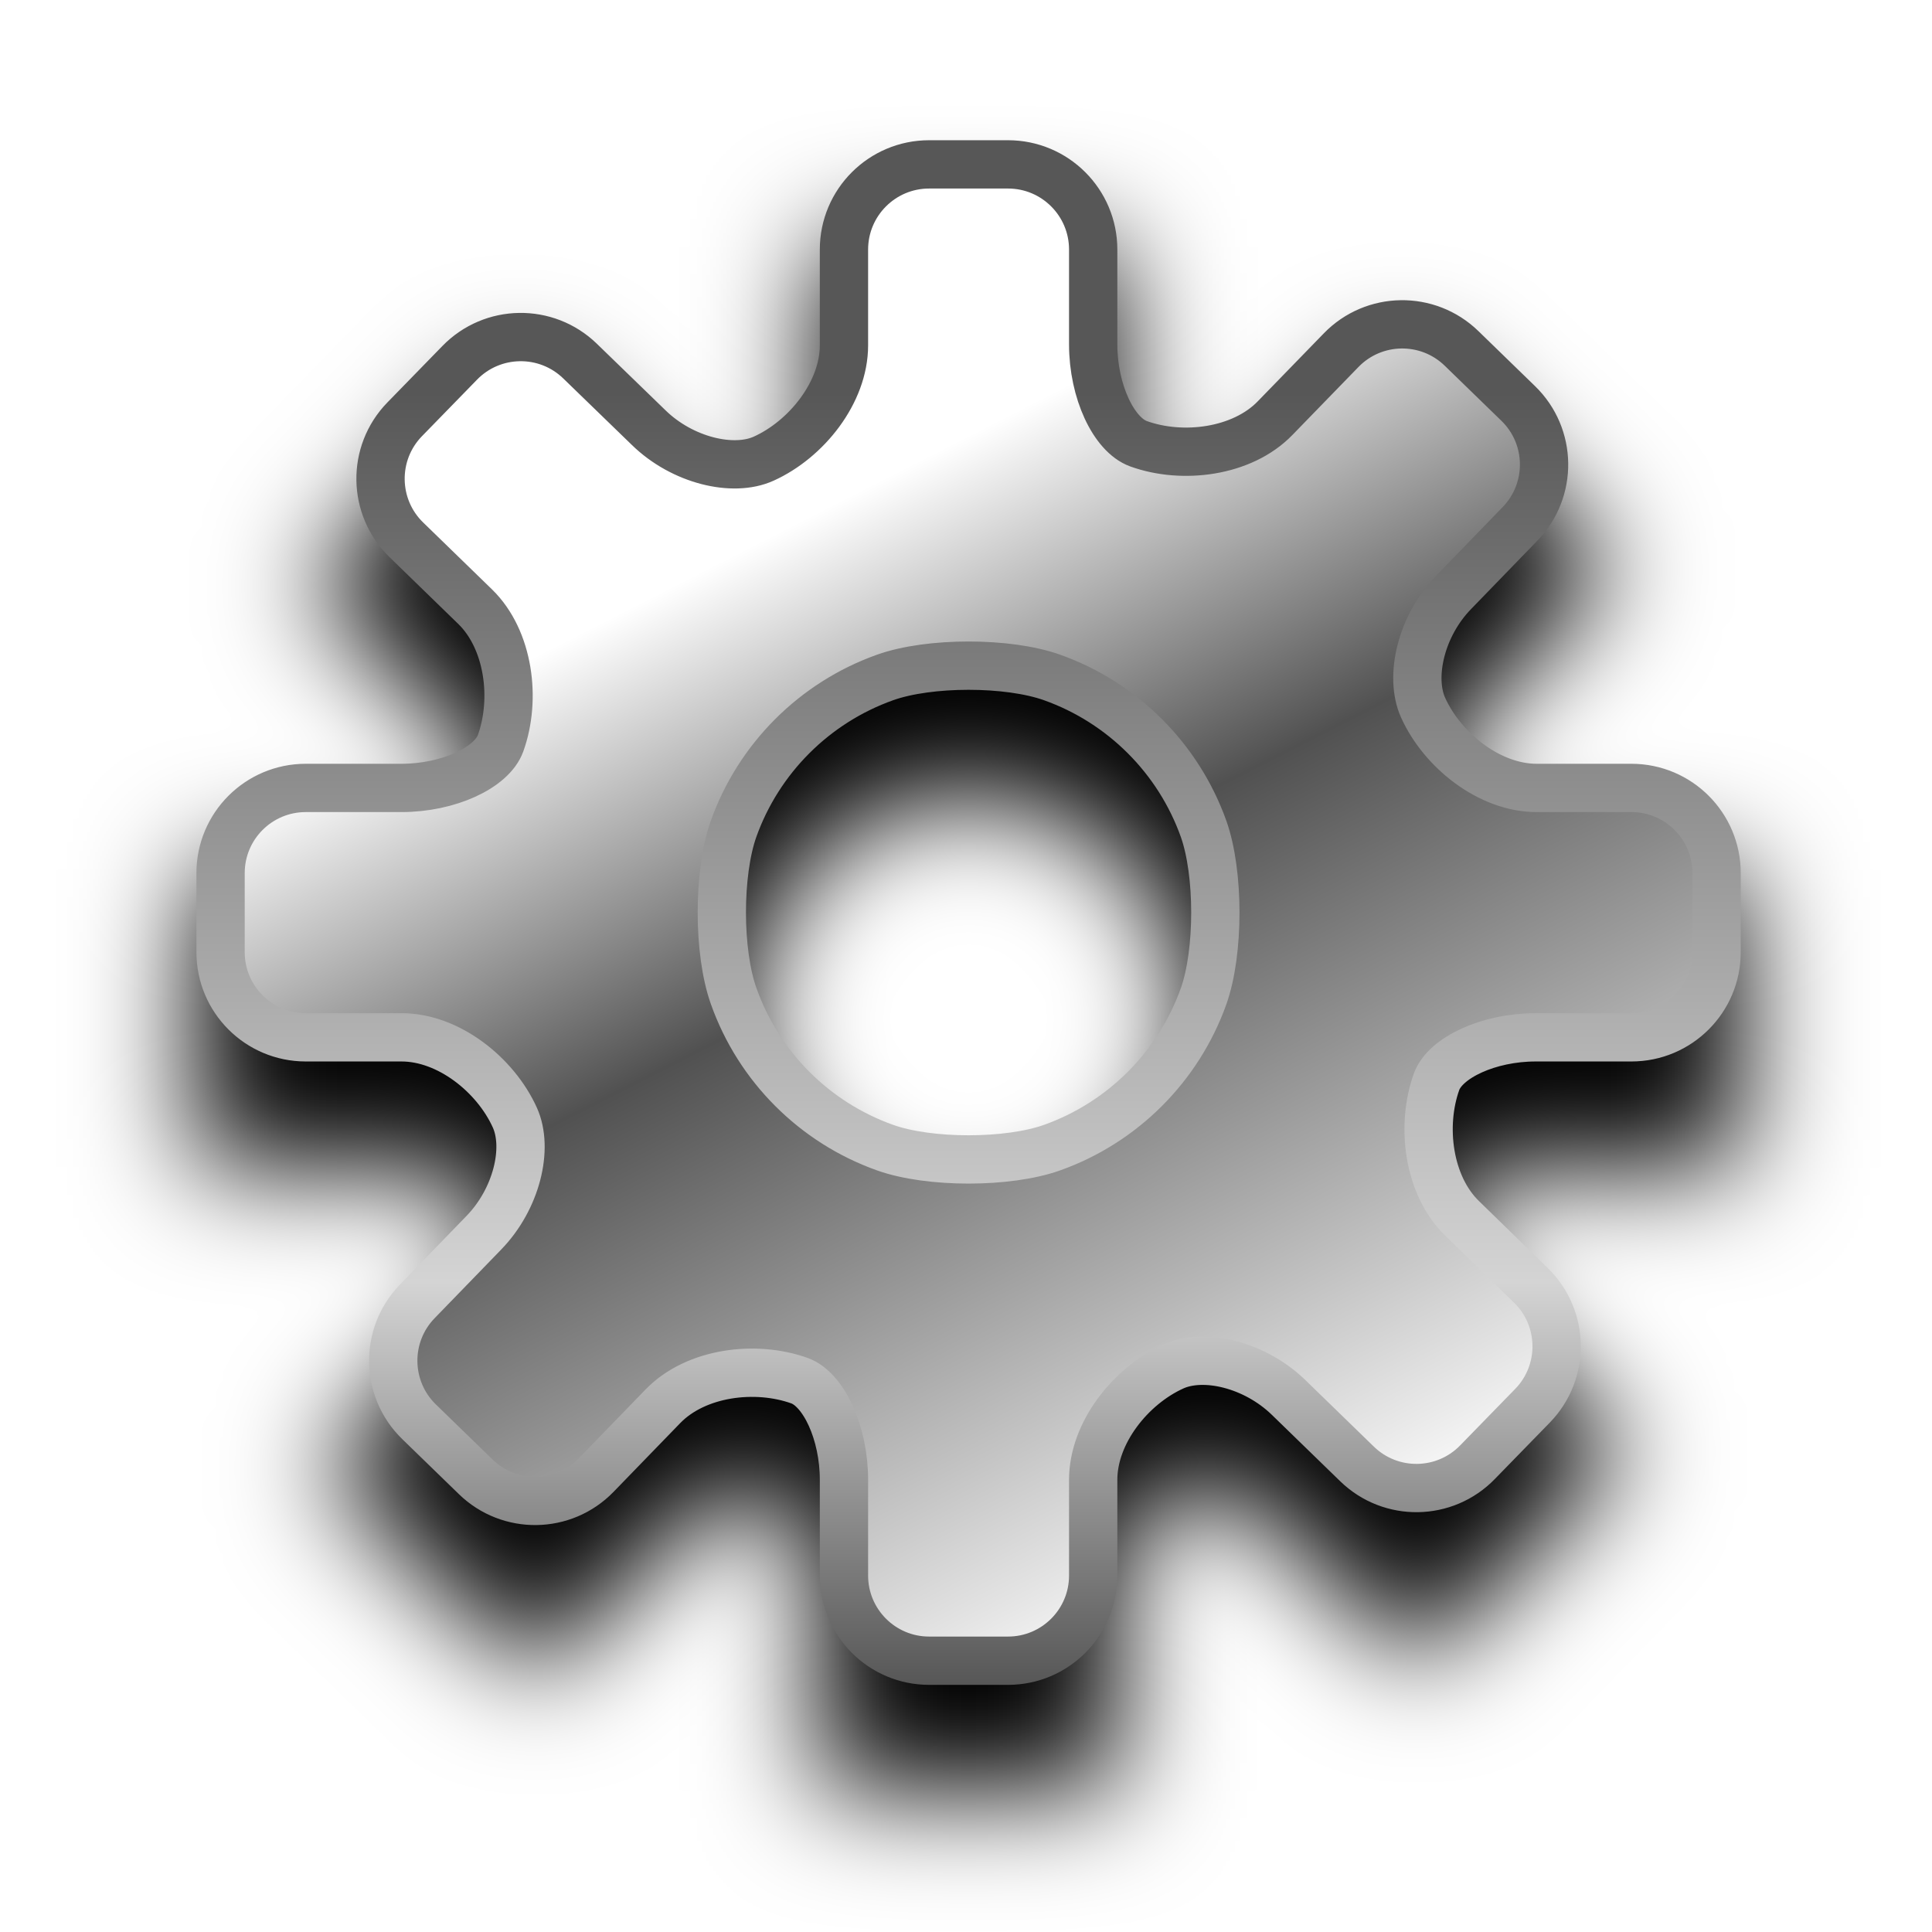
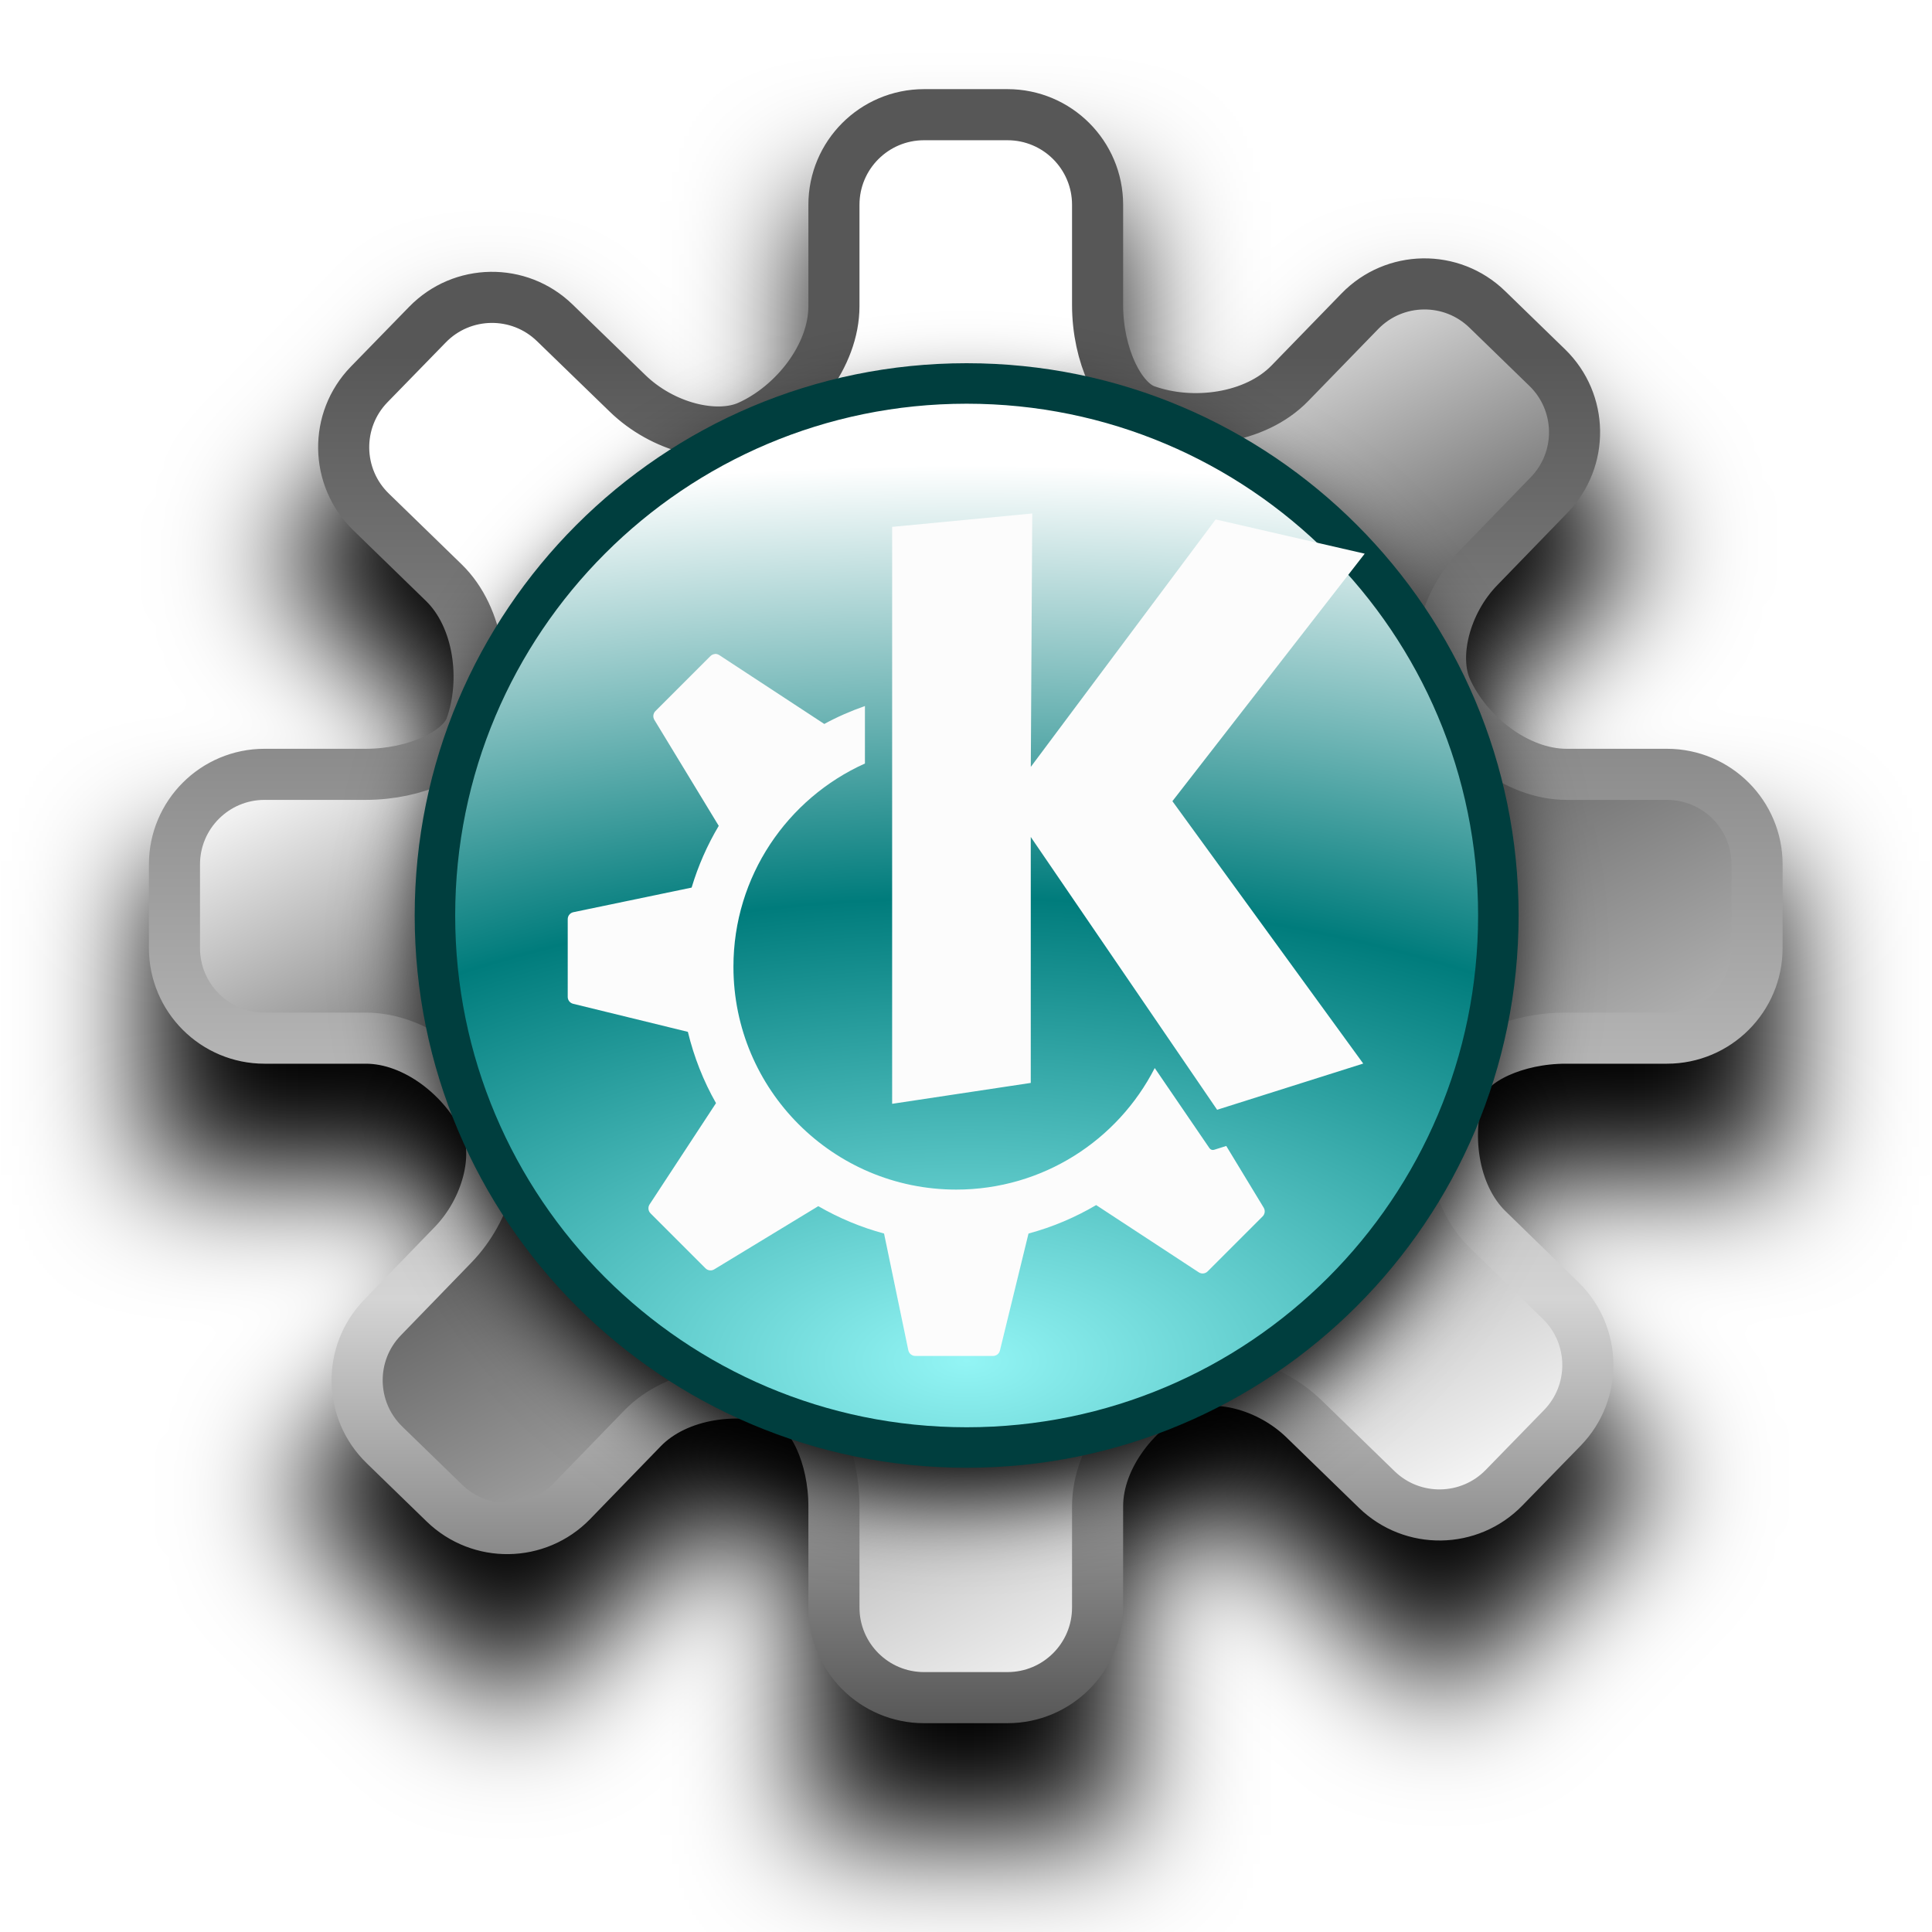
- <svg xmlns="http://www.w3.org/2000/svg" xmlns:xlink="http://www.w3.org/1999/xlink" width="12mm" height="12mm" viewBox="0 0 12 12" version="1.1" id="svg1">
-   <defs id="defs1">
+ <svg xmlns="http://www.w3.org/2000/svg" xmlns:xlink="http://www.w3.org/1999/xlink" viewBox="0 0 48 48" version="1.1" id="svg2" xml:space="preserve">
+   <defs id="defs2">
+     <linearGradient id="linearGradient6">
+       <stop style="stop-color:#93f5f5;stop-opacity:1;" offset="0" id="stop1" />
+       <stop style="stop-color:#007c7c;stop-opacity:1;" offset="0.5" id="stop4" />
+       <stop style="stop-color:#ffffff;stop-opacity:1;" offset="0.967" id="stop6" />
+     </linearGradient>
+     <linearGradient id="linearGradient2">
+       <stop style="stop-color:#93cdf5;stop-opacity:1;" offset="0" id="stop2" />
+       <stop style="stop-color:#0052a8;stop-opacity:1;" offset="0.5" id="stop5" />
+       <stop style="stop-color:#ffffff;stop-opacity:1;" offset="0.967" id="stop3" />
+     </linearGradient>
+     <radialGradient xlink:href="#linearGradient2" id="radialGradient4-3" cx="24" cy="48" fx="24" fy="48" r="24" gradientUnits="userSpaceOnUse" gradientTransform="matrix(3.488712,0,0,1.569557,-59.72909,-33.53783)" />
+     <radialGradient xlink:href="#linearGradient6" id="radialGradient3" gradientUnits="userSpaceOnUse" gradientTransform="matrix(1.921464,7.2696101e-4,-3.6292833e-4,0.9592713,-22.09062,-13.51336)" cx="24" cy="49.322" fx="24" fy="49.322" r="24" />
+     <filter style="color-interpolation-filters:sRGB" id="filter3" x="-0.105" y="-0.105" width="1.21" height="1.21">
+       <feGaussianBlur stdDeviation="1.704" id="feGaussianBlur3" />
+     </filter>
    <linearGradient id="linearGradient1">
-       <stop style="stop-color:#575757;stop-opacity:1;" offset="0.163" id="stop1" />
-       <stop style="stop-color:#d4d4d4;stop-opacity:1;" offset="0.74" id="stop3" />
-       <stop style="stop-color:#575757;stop-opacity:1;" offset="1" id="stop2" />
+       <stop style="stop-color:#575757;stop-opacity:1;" offset="0.163" id="stop1-3" />
+       <stop style="stop-color:#d4d4d4;stop-opacity:1;" offset="0.74" id="stop3-6" />
+       <stop style="stop-color:#575757;stop-opacity:1;" offset="1" id="stop2-7" />
    </linearGradient>
-     <linearGradient id="linearGradient6">
+     <linearGradient id="linearGradient6-5">
      <stop style="stop-color:#ffffff;stop-opacity:1;" offset="0.216" id="stop13" />
      <stop style="stop-color:#515151;stop-opacity:1;" offset="0.5" id="stop15" />
      <stop style="stop-color:#ffffff;stop-opacity:1;" offset="1" id="stop14" />
    </linearGradient>
-     <linearGradient xlink:href="#linearGradient6" id="linearGradient15" x1="15.276" y1="0.654" x2="20.724" y2="11.346" gradientUnits="userSpaceOnUse" gradientTransform="matrix(0.7743463,0,0,0.7745569,-7.922125,1.020731)" />
+     <linearGradient xlink:href="#linearGradient6-5" id="linearGradient15" x1="15.276" y1="0.654" x2="20.724" y2="11.346" gradientUnits="userSpaceOnUse" gradientTransform="matrix(0.7743463,0,0,0.7745569,-7.922125,1.020731)" />
    <filter style="color-interpolation-filters:sRGB" id="filter12" x="-0.11" y="-0.11" width="1.22" height="1.22">
      <feGaussianBlur stdDeviation="0.228" id="feGaussianBlur12" />
    </filter>
-     <linearGradient xlink:href="#linearGradient1" id="linearGradient2" x1="6.016" y1="0.872" x2="6.016" y2="10.464" gradientUnits="userSpaceOnUse" />
+     <linearGradient xlink:href="#linearGradient1" id="linearGradient2-3" x1="6.016" y1="0.872" x2="6.016" y2="10.464" gradientUnits="userSpaceOnUse" />
  </defs>
-   <g id="layer1">
+   <g id="layer1" transform="matrix(4.231516,0,0,4.231516,-1.462725,-1.470878)">
    <path id="rect4" style="opacity:1;mix-blend-mode:normal;fill:#000000;fill-opacity:1;stroke:#000000;stroke-width:0.187;stroke-dasharray:none;stroke-opacity:1;filter:url(#filter12)" d="m 8.549,6.497 v 1.032 a 1.935,1.935 0 0 0 -0.521,0.219 l -0.74,-0.719 -0.674,0.694 0.741,0.72 a 1.935,1.935 0 0 0 -0.193,0.472 h -1.032 v 0.967 h 1.033 a 1.935,1.935 0 0 0 0.219,0.521 l -0.719,0.74 0.694,0.674 0.72,-0.741 a 1.935,1.935 0 0 0 0.471,0.192 v 1.032 h 0.967 V 11.27 a 1.935,1.935 0 0 0 0.521,-0.219 l 0.74,0.719 0.674,-0.694 -0.741,-0.72 a 1.935,1.935 0 0 0 0.192,-0.472 h 1.033 V 8.916 H 10.906 A 1.935,1.935 0 0 0 10.685,8.393 L 11.402,7.655 10.708,6.981 9.991,7.719 A 1.935,1.935 0 0 0 9.516,7.526 V 6.497 Z m 0.484,1.935 a 0.967,0.967 0 0 1 0.967,0.968 0.967,0.967 0 0 1 -0.967,0.967 0.967,0.967 0 0 1 -0.967,-0.967 0.967,0.967 0 0 1 0.967,-0.968 z" transform="matrix(1.600732,0,0,1.601168,-8.442668,-8.72371)" />
-     <path id="path12" style="opacity:1;fill:url(#linearGradient15);fill-opacity:1;stroke:url(#linearGradient2);stroke-width:0.3;stroke-dasharray:none;stroke-opacity:1" d="m 5.242,1.55 v 0.595 c 0,0.292 -0.233,0.584 -0.499,0.704 C 4.553,2.935 4.238,2.86 4.029,2.656 L 3.603,2.243 A 0.529,0.529 179.179 0 0 2.855,2.254 L 2.513,2.605 a 0.529,0.529 89.18 0 0 0.011,0.748 L 2.952,3.769 C 3.161,3.973 3.208,4.343 3.109,4.617 3.054,4.768 2.786,4.894 2.493,4.894 H 1.899 A 0.529,0.529 135 0 0 1.37,5.423 v 0.491 a 0.529,0.529 45 0 0 0.529,0.529 h 0.595 c 0.292,0 0.584,0.233 0.704,0.499 0.086,0.191 0.011,0.505 -0.193,0.715 l -0.413,0.426 a 0.529,0.529 89.174 0 0 0.011,0.748 l 0.352,0.342 A 0.529,0.529 179.175 0 0 3.703,9.162 L 4.118,8.734 C 4.322,8.524 4.692,8.477 4.967,8.576 5.116,8.631 5.242,8.899 5.242,9.191 l 0,0.595 A 0.529,0.529 45 0 0 5.771,10.315 H 6.261 A 0.529,0.529 135 0 0 6.79,9.786 l 0,-0.595 c 0,-0.292 0.233,-0.584 0.499,-0.704 0.191,-0.086 0.505,-0.011 0.715,0.193 L 8.429,9.093 A 0.529,0.529 179.184 0 0 9.177,9.082 L 9.519,8.731 a 0.529,0.529 89.18 0 0 -0.011,-0.748 L 9.081,7.567 C 8.871,7.363 8.824,6.993 8.923,6.718 8.978,6.569 9.246,6.443 9.538,6.443 l 0.595,0 A 0.529,0.529 135 0 0 10.662,5.914 V 5.423 A 0.529,0.529 45 0 0 10.133,4.894 l -0.589,0 C 9.252,4.894 8.959,4.661 8.839,4.395 8.753,4.203 8.826,3.887 9.03,3.678 L 9.441,3.254 A 0.529,0.529 89.173 0 0 9.43,2.506 L 9.078,2.164 A 0.529,0.529 179.173 0 0 8.33,2.175 L 7.919,2.598 C 7.715,2.808 7.345,2.855 7.071,2.756 6.918,2.7 6.79,2.432 6.79,2.139 V 1.55 A 0.529,0.529 45 0 0 6.261,1.021 H 5.771 A 0.529,0.529 135 0 0 5.242,1.55 Z M 6.535,4.208 C 6.973,4.364 7.32,4.711 7.476,5.149 7.573,5.423 7.573,5.913 7.476,6.187 7.32,6.625 6.973,6.972 6.535,7.128 6.261,7.226 5.771,7.226 5.497,7.128 5.059,6.972 4.712,6.625 4.557,6.187 4.459,5.913 4.459,5.423 4.556,5.149 4.712,4.711 5.059,4.364 5.497,4.208 5.771,4.11 6.261,4.11 6.535,4.208 Z" />
+     <path id="path12" style="opacity:1;fill:url(#linearGradient15);fill-opacity:1;stroke:url(#linearGradient2-3);stroke-width:0.3;stroke-dasharray:none;stroke-opacity:1" d="m 5.242,1.55 v 0.595 c 0,0.292 -0.233,0.584 -0.499,0.704 C 4.553,2.935 4.238,2.86 4.029,2.656 L 3.603,2.243 A 0.529,0.529 179.179 0 0 2.855,2.254 L 2.513,2.605 a 0.529,0.529 89.18 0 0 0.011,0.748 L 2.952,3.769 C 3.161,3.973 3.208,4.343 3.109,4.617 3.054,4.768 2.786,4.894 2.493,4.894 H 1.899 A 0.529,0.529 135 0 0 1.37,5.423 v 0.491 a 0.529,0.529 45 0 0 0.529,0.529 h 0.595 c 0.292,0 0.584,0.233 0.704,0.499 0.086,0.191 0.011,0.505 -0.193,0.715 l -0.413,0.426 a 0.529,0.529 89.174 0 0 0.011,0.748 l 0.352,0.342 A 0.529,0.529 179.175 0 0 3.703,9.162 L 4.118,8.734 C 4.322,8.524 4.692,8.477 4.967,8.576 5.116,8.631 5.242,8.899 5.242,9.191 l 0,0.595 A 0.529,0.529 45 0 0 5.771,10.315 H 6.261 A 0.529,0.529 135 0 0 6.79,9.786 l 0,-0.595 c 0,-0.292 0.233,-0.584 0.499,-0.704 0.191,-0.086 0.505,-0.011 0.715,0.193 L 8.429,9.093 A 0.529,0.529 179.184 0 0 9.177,9.082 L 9.519,8.731 a 0.529,0.529 89.18 0 0 -0.011,-0.748 L 9.081,7.567 C 8.871,7.363 8.824,6.993 8.923,6.718 8.978,6.569 9.246,6.443 9.538,6.443 l 0.595,0 A 0.529,0.529 135 0 0 10.662,5.914 V 5.423 A 0.529,0.529 45 0 0 10.133,4.894 l -0.589,0 C 9.252,4.894 8.959,4.661 8.839,4.395 8.753,4.203 8.826,3.887 9.03,3.678 L 9.441,3.254 A 0.529,0.529 89.173 0 0 9.43,2.506 L 9.078,2.164 A 0.529,0.529 179.173 0 0 8.33,2.175 L 7.919,2.598 C 7.715,2.808 7.345,2.855 7.071,2.756 6.918,2.7 6.79,2.432 6.79,2.139 V 1.55 A 0.529,0.529 45 0 0 6.261,1.021 H 5.771 A 0.529,0.529 135 0 0 5.242,1.55 Z M 6.535,4.208 C 6.973,4.364 7.32,4.711 7.476,5.149 7.573,5.423 7.573,5.913 7.476,6.187 7.32,6.625 6.973,6.972 6.535,7.128 6.261,7.226 5.771,7.226 5.497,7.128 5.059,6.972 4.712,6.625 4.557,6.187 4.459,5.913 4.459,5.423 4.556,5.149 4.712,4.711 5.059,4.364 5.497,4.208 5.771,4.11 6.261,4.11 6.535,4.208 Z" />
  </g>
+   <ellipse style="font-variation-settings:normal;opacity:1;vector-effect:none;fill:#000000;fill-opacity:1;stroke:#000000;stroke-width:0.948;stroke-linecap:butt;stroke-linejoin:miter;stroke-miterlimit:4;stroke-dasharray:none;stroke-dashoffset:0;stroke-opacity:1;-inkscape-stroke:none;filter:url(#filter3);stop-color:#000000;stop-opacity:1" id="ellipse3" cx="24.016" cy="25.437" rx="21.722" ry="21.737" transform="matrix(0.6081139,0,0,0.6081139,9.411466,8.203207)" />
+   <ellipse style="font-variation-settings:normal;opacity:1;fill:url(#radialGradient3);fill-opacity:1;stroke:#003e3e;stroke-width:1.006;stroke-linecap:butt;stroke-linejoin:miter;stroke-miterlimit:4;stroke-dasharray:none;stroke-dashoffset:0;stroke-opacity:1;stop-color:#000000;stop-opacity:1" id="path3" cx="24.016" cy="22.745" rx="13.21" ry="13.218" />
+   <path d="m 25.646,12.757 -3.481,0.333 v 14.334 l 3.444,-0.519 v -6.111 l 4.63,6.778 3.63,-1.148 -4.741,-6.519 4.778,-6.149 -3.703,-0.851 -4.593,6.148 z m -7.89,3.493 c -0.039,0.004 -0.077,0.021 -0.107,0.051 l -1.366,1.366 c -0.057,0.058 -0.068,0.147 -0.026,0.217 l 1.6,2.634 c -0.284,0.477 -0.511,0.991 -0.674,1.534 l -2.937,0.611 c -0.082,0.017 -0.141,0.089 -0.141,0.173 v 1.932 c 0,0.082 0.056,0.152 0.135,0.171 l 2.85,0.697 c 0.152,0.628 0.388,1.224 0.699,1.771 l -1.65,2.516 c -0.046,0.07 -0.036,0.163 0.023,0.222 l 1.366,1.366 c 0.057,0.057 0.147,0.069 0.217,0.026 l 2.585,-1.57 c 0.508,0.293 1.055,0.524 1.634,0.68 l 0.603,2.9 c 0.017,0.082 0.09,0.141 0.173,0.141 h 1.932 c 0.081,0 0.152,-0.055 0.171,-0.135 l 0.71,-2.906 c 0.597,-0.161 1.161,-0.401 1.681,-0.707 l 2.548,1.67 c 0.07,0.046 0.163,0.037 0.222,-0.023 l 1.366,-1.366 c 0.058,-0.058 0.068,-0.147 0.026,-0.217 l -0.93,-1.533 -0.301,0.095 c -0.044,0.014 -0.092,-0.003 -0.117,-0.041 0,0 -0.593,-0.868 -1.359,-1.99 -0.916,1.792 -2.779,3.02 -4.931,3.02 -3.057,0 -5.536,-2.479 -5.536,-5.536 0,-2.249 1.341,-4.183 3.267,-5.05 v -1.428 c -0.35,0.123 -0.689,0.27 -1.011,0.446 -2.36e-4,-2.15e-4 -4.72e-4,-8.65e-4 -0.001,-0.002 l -2.608,-1.71 c -0.035,-0.023 -0.076,-0.032 -0.115,-0.028 z" fill="#fcfcfc" id="path2" style="mix-blend-mode:normal;fill:#fcfcfc;fill-opacity:1;stroke:none;stroke-width:0.348;stroke-dasharray:none;stroke-opacity:1" />
</svg>
